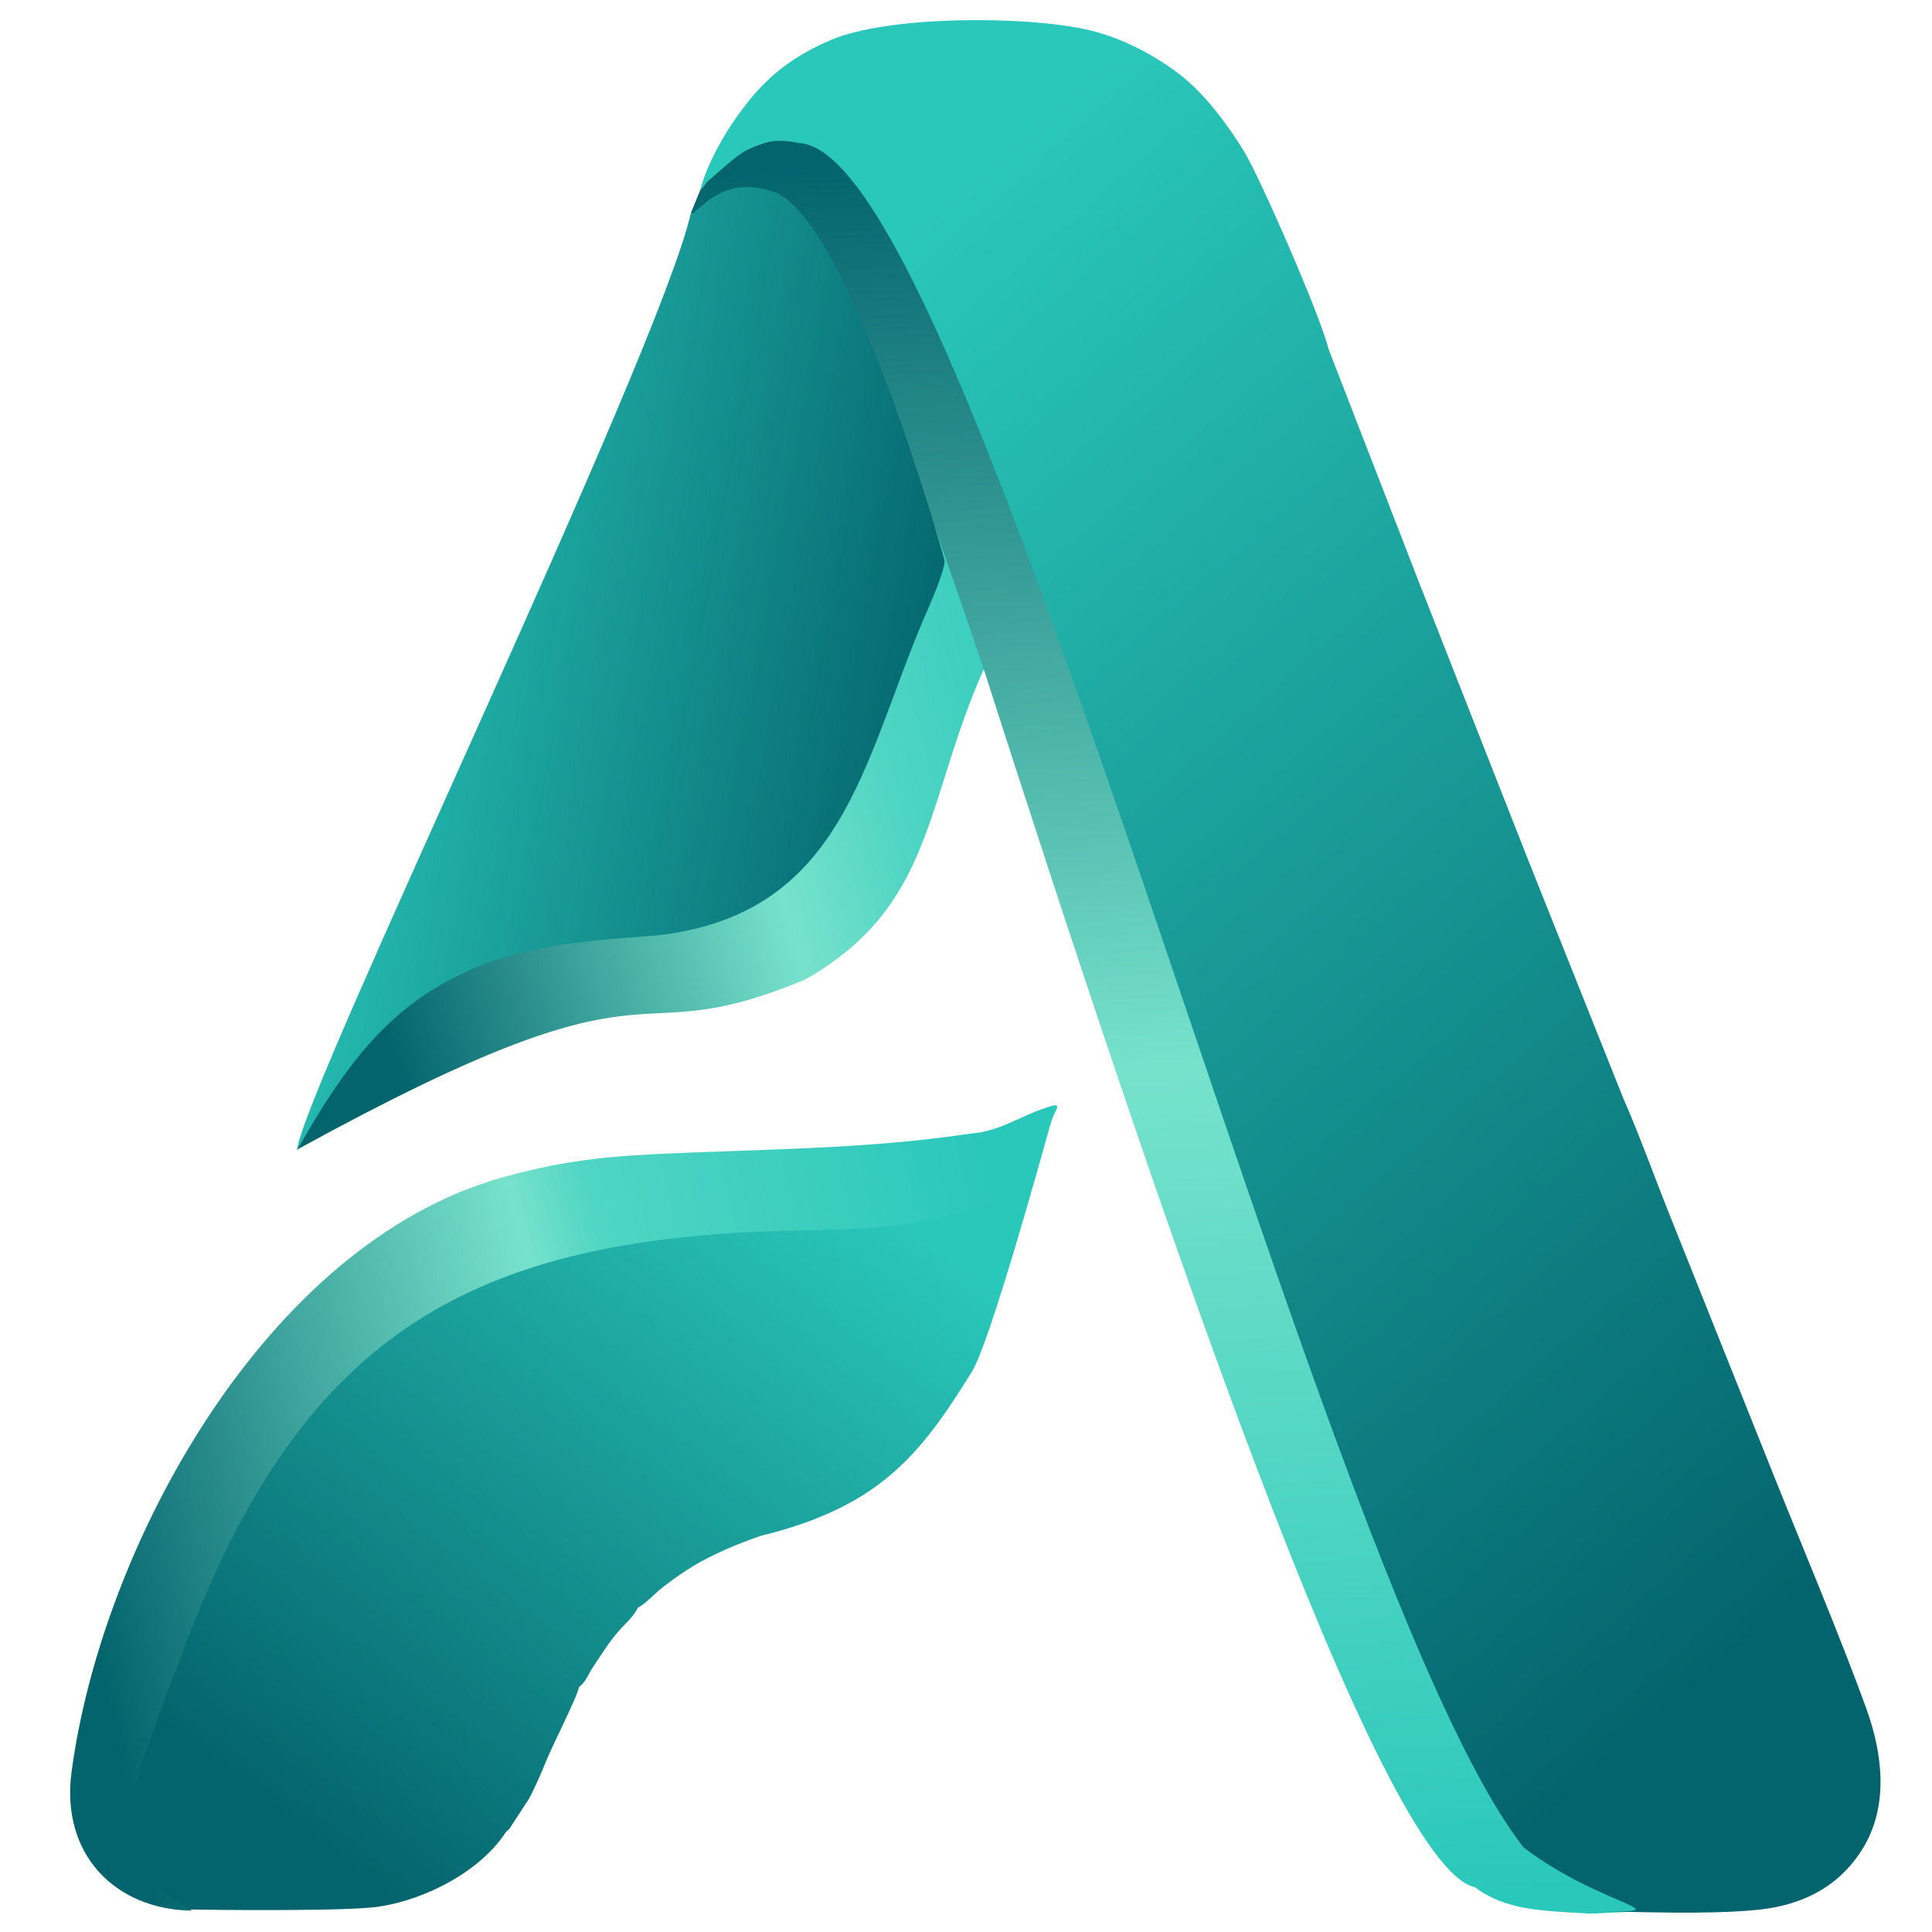
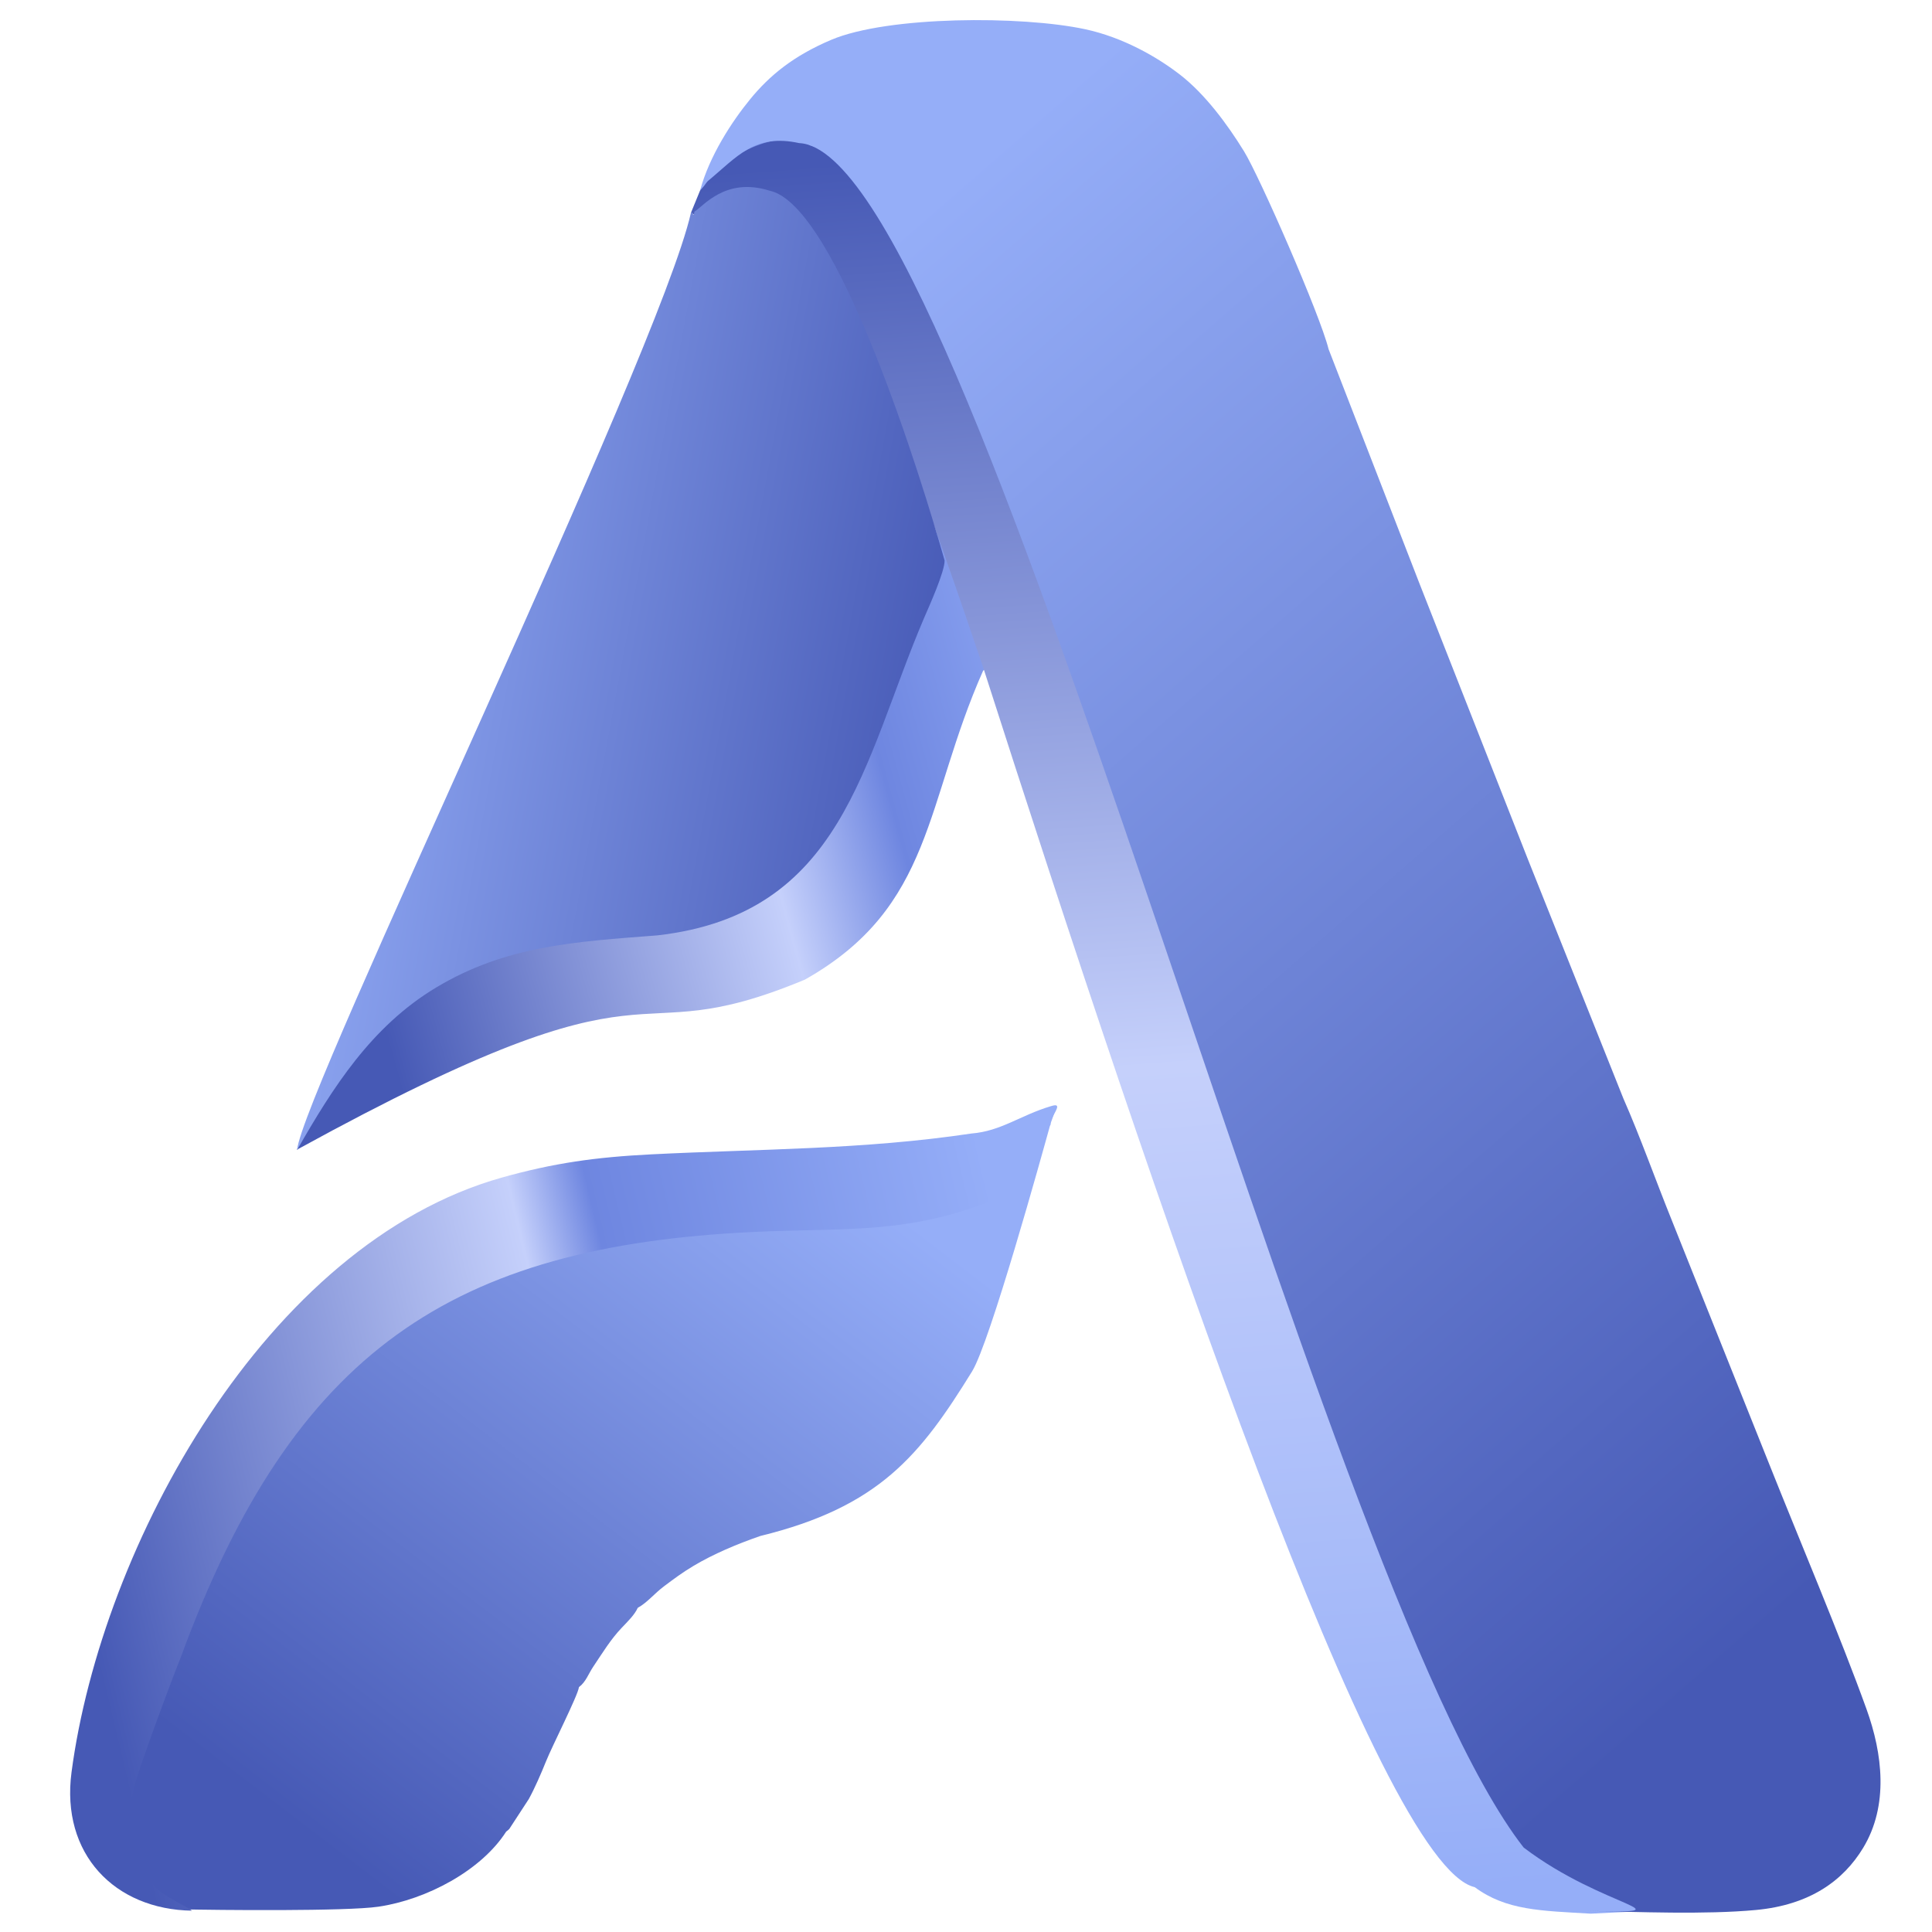
<svg xmlns="http://www.w3.org/2000/svg" xmlns:xlink="http://www.w3.org/1999/xlink" viewBox="5400 6700 13800 13800" style="shape-rendering:geometricPrecision;text-rendering:geometricPrecision;image-rendering:optimizeQuality;fill-rule:evenodd;clip-rule:evenodd">
  <defs>
    <linearGradient id="g0" gradientUnits="userSpaceOnUse" x1="12824.8" y1="16663.02" x2="6027.5" y2="18279.66">
-       <stop offset="0" stop-color="#2AC8BB" />
-       <stop offset="0.4" stop-color="#50D5C3" />
-       <stop offset="0.478" stop-color="#77E2CC" />
-       <stop offset="1" stop-color="#04646D" />
+       <stop offset="0" stop-color="#95AEF8" />
+       <stop offset="0.4" stop-color="#6E86E0" />
+       <stop offset="0.478" stop-color="#C5D0FB" />
+       <stop offset="1" stop-color="#4659B5" />
    </linearGradient>
    <linearGradient id="g1" gradientUnits="userSpaceOnUse" x1="10805.47" y1="9231" x2="18427.05" y2="17974.52">
-       <stop offset="0" stop-color="#2AC8BB" />
-       <stop offset="1" stop-color="#04646D" />
+       <stop offset="0" stop-color="#95AEF8" />
+       <stop offset="1" stop-color="#4659B5" />
    </linearGradient>
    <linearGradient id="g2" gradientUnits="userSpaceOnUse" xlink:href="#g1" x1="11438.25" y1="15069.71" x2="7740.25" y2="19909" />
    <linearGradient id="g3" gradientUnits="userSpaceOnUse" x1="12973.62" y1="10322.74" x2="7532.21" y2="11815.01">
-       <stop offset="0" stop-color="#2AC8BB" />
-       <stop offset="0.306" stop-color="#50D5C3" />
-       <stop offset="0.471" stop-color="#77E2CC" />
-       <stop offset="1" stop-color="#04646D" />
+       <stop offset="0" stop-color="#95AEF8" />
+       <stop offset="0.306" stop-color="#6E86E0" />
+       <stop offset="0.471" stop-color="#C5D0FB" />
+       <stop offset="1" stop-color="#4659B5" />
    </linearGradient>
    <linearGradient id="g4" gradientUnits="userSpaceOnUse" xlink:href="#g1" x1="7515.6" y1="11046.58" x2="12153.7" y2="11902.96" />
    <linearGradient id="g5" gradientUnits="userSpaceOnUse" x1="14222.39" y1="20340.04" x2="13297.2" y2="7723.25">
-       <stop offset="0" stop-color="#2AC8BB" />
-       <stop offset="0.478" stop-color="#77E2CC" />
-       <stop offset="1" stop-color="#04646D" />
+       <stop offset="0" stop-color="#95AEF8" />
+       <stop offset="0.478" stop-color="#C5D0FB" />
+       <stop offset="1" stop-color="#4659B5" />
    </linearGradient>
  </defs>
  <path fill="url(#g3)" d="M7657.1 14554.93c-206.56,554.6 -105.13,277.89 -134.35,353.02 0.96,4.23 -0.98,-3.38 0,0 -1.95,11.63 1.22,3.8 6.66,-0.49 2709.29,-1487.3 2262.54,-644.99 3619.54,-1210.05 923.19,-520.16 855.33,-1265.36 1273.38,-2206.95l365.98 -252.43c50.29,-116.19 196.97,-387.96 195.35,-488.6 -136.93,-822.43 -1140.03,-3369.46 -1548.51,-3498.5 -401.34,-126.76 -649.93,227.86 -728.22,273.12 -3.88,2.26 -2.63,58.38 -21.84,8.78 -1.25,-3.22 -7.2,2.69 -10.98,3.11 -23.41,104.17 -176.24,398 -230.87,530.31 -8.56,20.72 -17.16,41.35 -25.8,61.92 94.94,-88.58 265.86,-232.71 506.66,-156.64 321.49,101.55 1079.18,1999.57 1186.96,2646.84 1.27,79.21 -269.45,373.72 -212.29,478.14l-212.66 708.61 -44.73 111.67c-35.87,141.69 -338.09,752.72 -470.51,899.86 -74.82,83.13 -113.4,166.25 -214.87,216.15 -41.63,40.65 -17.26,26.38 -69.3,63.79l-247.48 139.58c-114.43,48.23 -289.63,90.51 -419.12,91.04l-177.73 20.22c-242.45,18.74 -1203.29,10.02 -1365.07,216.6 -64.66,13.24 -209.11,187.16 -272,225.09 -196.73,23.27 -240.56,205.77 -331.93,314.36 -144.97,172.29 -54.5,0.48 -126.65,132.46 -66.33,121.33 -37.54,17.51 -110.6,149.93l-169.69 192.58c-2.16,-3.64 -4.23,-8.99 -5.01,-11.68 -0.77,-2.67 -3.57,-8.51 -4.32,-11.84 -5.59,-24.67 -13.18,58.67 0,0z" />
  <path fill="url(#g5)" d="M12422.33 11466.4c1224.11,3814.6 2826.73,8558.5 3511.65,8713.44 224.07,166.54 474.72,168.45 828.2,189.15l422.28 -20.51c-324.71,-117.99 -303,-136.03 -625.94,-388.36 -168.29,-131.48 5.13,-128.38 -121.09,-280.32 -22.3,-26.84 -9.94,-9.16 -31.25,-33.21 -160.77,-181.44 -327.12,-522.54 -408.22,-737.97 -100.08,-265.8 -696.13,-1078.03 -767.24,-1199.62 -61.58,-163.08 -263.62,-1118.82 -336.02,-1183.76 0.14,-72.3 -27.84,-92.12 -38.52,-164.58 -100.03,-138.93 -136.27,-418.33 -228.25,-574.3 -8.33,-37.16 -132.61,-877.98 -200.21,-951.69 1.39,-156.86 -266.38,-640.88 -277.15,-822.86 -69.05,-66.55 -191.15,-1207.95 -274.46,-1401.96 -15.64,-86.92 -105.4,-323.74 -142.12,-417.34 -30.76,-78.38 -131.88,-332.91 -138.36,-410.25 -48.75,-45.75 -757.37,-1133 -805.1,-1285.3 -41.06,-63.98 -275.17,-766.23 -317.46,-893.19 -102.07,-306.36 -408.99,-593.65 -504.22,-875.8 -66.5,-197.03 -171.68,-448.12 -301.16,-620.54l-65.68 -80.47c-94.31,-140.29 -248.08,-251.78 -413.33,-287.78 -228.05,-155.52 -708.99,127.77 -788.41,322.19l-65.13 158.98c2.98,-0.33 27.66,15.04 28.64,17.57 15.12,38.81 14.14,-5.11 17.19,-6.87 61.62,-35.43 219.6,-248.39 535.47,-149.18 408.63,128.35 1226.97,2562.79 1505.89,3384.53z" />
  <path fill="url(#g1)" d="M16283.21 19896.61c574.42,437.4 1213.69,470.24 448.97,452.38 371.46,7.72 846.89,27.57 1210.14,-6.21 385.06,-35.8 624.51,-209.62 766.22,-444.22 183.45,-303.73 138,-673.06 24.27,-988.81 -186.35,-517.39 -479.53,-1209.74 -692.99,-1745.52l-696.68 -1743.45c-117.95,-291.98 -226.33,-598.79 -348.25,-875.93l-683.56 -1712.64 -774.99 -1971.19 -646.39 -1666.88c-62.1,-249.49 -493.46,-1233.6 -603.99,-1413.24 -120.41,-195.68 -279.48,-409.33 -455.75,-546.21 -166.6,-129.38 -410.56,-268.1 -678.12,-325.72 -454.92,-97.96 -1410.96,-95.62 -1814.73,75.51 -270.33,114.58 -440.47,254.85 -579.11,424.21 -130.4,159.3 -290.9,404.48 -357.98,652.68l26.08 -29.93c11.94,-14.86 16.33,-23.65 28.94,-37.52 212.02,-175.33 334.03,-341.28 653.19,-271.74 1237.5,55.19 3692.61,10279.08 5174.73,12174.43z" />
  <path fill="url(#g2)" d="M12823.17 14741.5c-67.35,61.06 -59.65,80.68 -59.87,122.77 -240.33,412.49 -122.04,121.16 -28.23,101.66 -156.96,98.13 -44.91,136.39 -305.77,244.98 -633.8,263.83 -1074.43,247.38 -1739.96,278.96 -314.02,14.9 -660.41,-0.44 -960.31,44.58 -189.81,-6.53 -780.43,108.02 -914.1,218.75 -72.93,2.78 -305.35,127.16 -367.58,163.63 -80.9,68.95 -345.98,209.18 -452.36,320.05 -102.62,41.89 -417.22,389.47 -504.94,495.33l-142.17 185.83c-17.29,59.53 -90.01,155.3 -131.16,219.42 -48.61,75.75 -90.24,138.18 -131.39,222.16 -60.65,138.33 -127.93,264.94 -190.13,410.54 -55.24,129.33 -104.83,284.21 -164.99,406.22l-128.55 350.3c-60.21,148.21 -315.9,831.61 -339.28,950.69 -52.75,268.57 -8.3,568.35 206.28,733.84 46.49,35.86 159.48,90.13 213.36,126.56 275.86,6.16 1192.53,14.96 1420.06,-18.43 346.52,-50.84 736.71,-259.89 913.36,-536.28l14.93 -12.06c1.59,-1.51 5.57,-5.03 7.31,-6.82l139.72 -214.37c42.12,-76.53 89.4,-185.5 121.61,-266.13 44.78,-112.07 228.76,-472.37 236.46,-532.95 49.7,-37.01 67.07,-93.98 102.16,-146.12 67.42,-100.13 123.94,-194.59 204.95,-279.41 40.46,-42.36 90.43,-90.88 112.69,-140.57 69.31,-38.31 117.82,-101.79 188.93,-154.96 68.9,-51.52 129.33,-97.19 210.16,-145.23 142.6,-84.75 305.66,-153.86 476.28,-213.07 849.23,-208.15 1141.98,-575.25 1512.7,-1175.56 128.06,-207.36 499.85,-1549.8 561.39,-1772.6l31.59 -88.12 -88.9 80.11c-47.25,25.55 -15.72,28.55 -24.25,26.3z" />
  <path fill="url(#g4)" d="M7522.13 14913.77c252.75,-441.16 528.79,-881.53 993.43,-1160.26 500.37,-300.14 995.59,-327.29 1578.34,-372.1 1329.32,-150.44 1466.58,-1234.69 1905.17,-2263.84 39.58,-90.93 149.37,-335.33 148.1,-414.09 -157.6,-561.07 -765.9,-2540.63 -1250.73,-2641.61 -315.87,-99.21 -473.85,113.75 -535.47,149.18 -3.05,1.76 -2.07,45.68 -17.19,6.87 -0.98,-2.53 -5.66,2.1 -8.64,2.43 -229.56,1015.4 -2778.7,6287.49 -2813.01,6693.42z" />
  <path fill="url(#g0)" d="M6772.02 20347.77c-53.88,-36.43 -166.87,-90.7 -213.36,-126.56 -214.58,-165.49 -259.03,-465.27 -206.28,-733.84 23.38,-119.08 279.07,-802.48 339.28,-950.69 805.22,-2194.31 1946.55,-2935.23 4087.68,-3036.81 665.53,-31.58 1115.34,21.59 1749.14,-242.24 268.45,-111.75 227.39,-385.76 376.25,-524.42 -14.61,-47.76 111.36,-167.76 0.44,-131.6 -217.72,65.15 -354.22,177.93 -566.01,194.83 -773.72,115.84 -1508.73,109.77 -2287.19,148.91 -398.93,20.05 -698.76,62.51 -1065.37,165.35 -1688.14,473.5 -2862.18,2634.6 -3075.72,4248.34 -77.25,583.69 308,980.32 861.14,988.73z" />
</svg>
